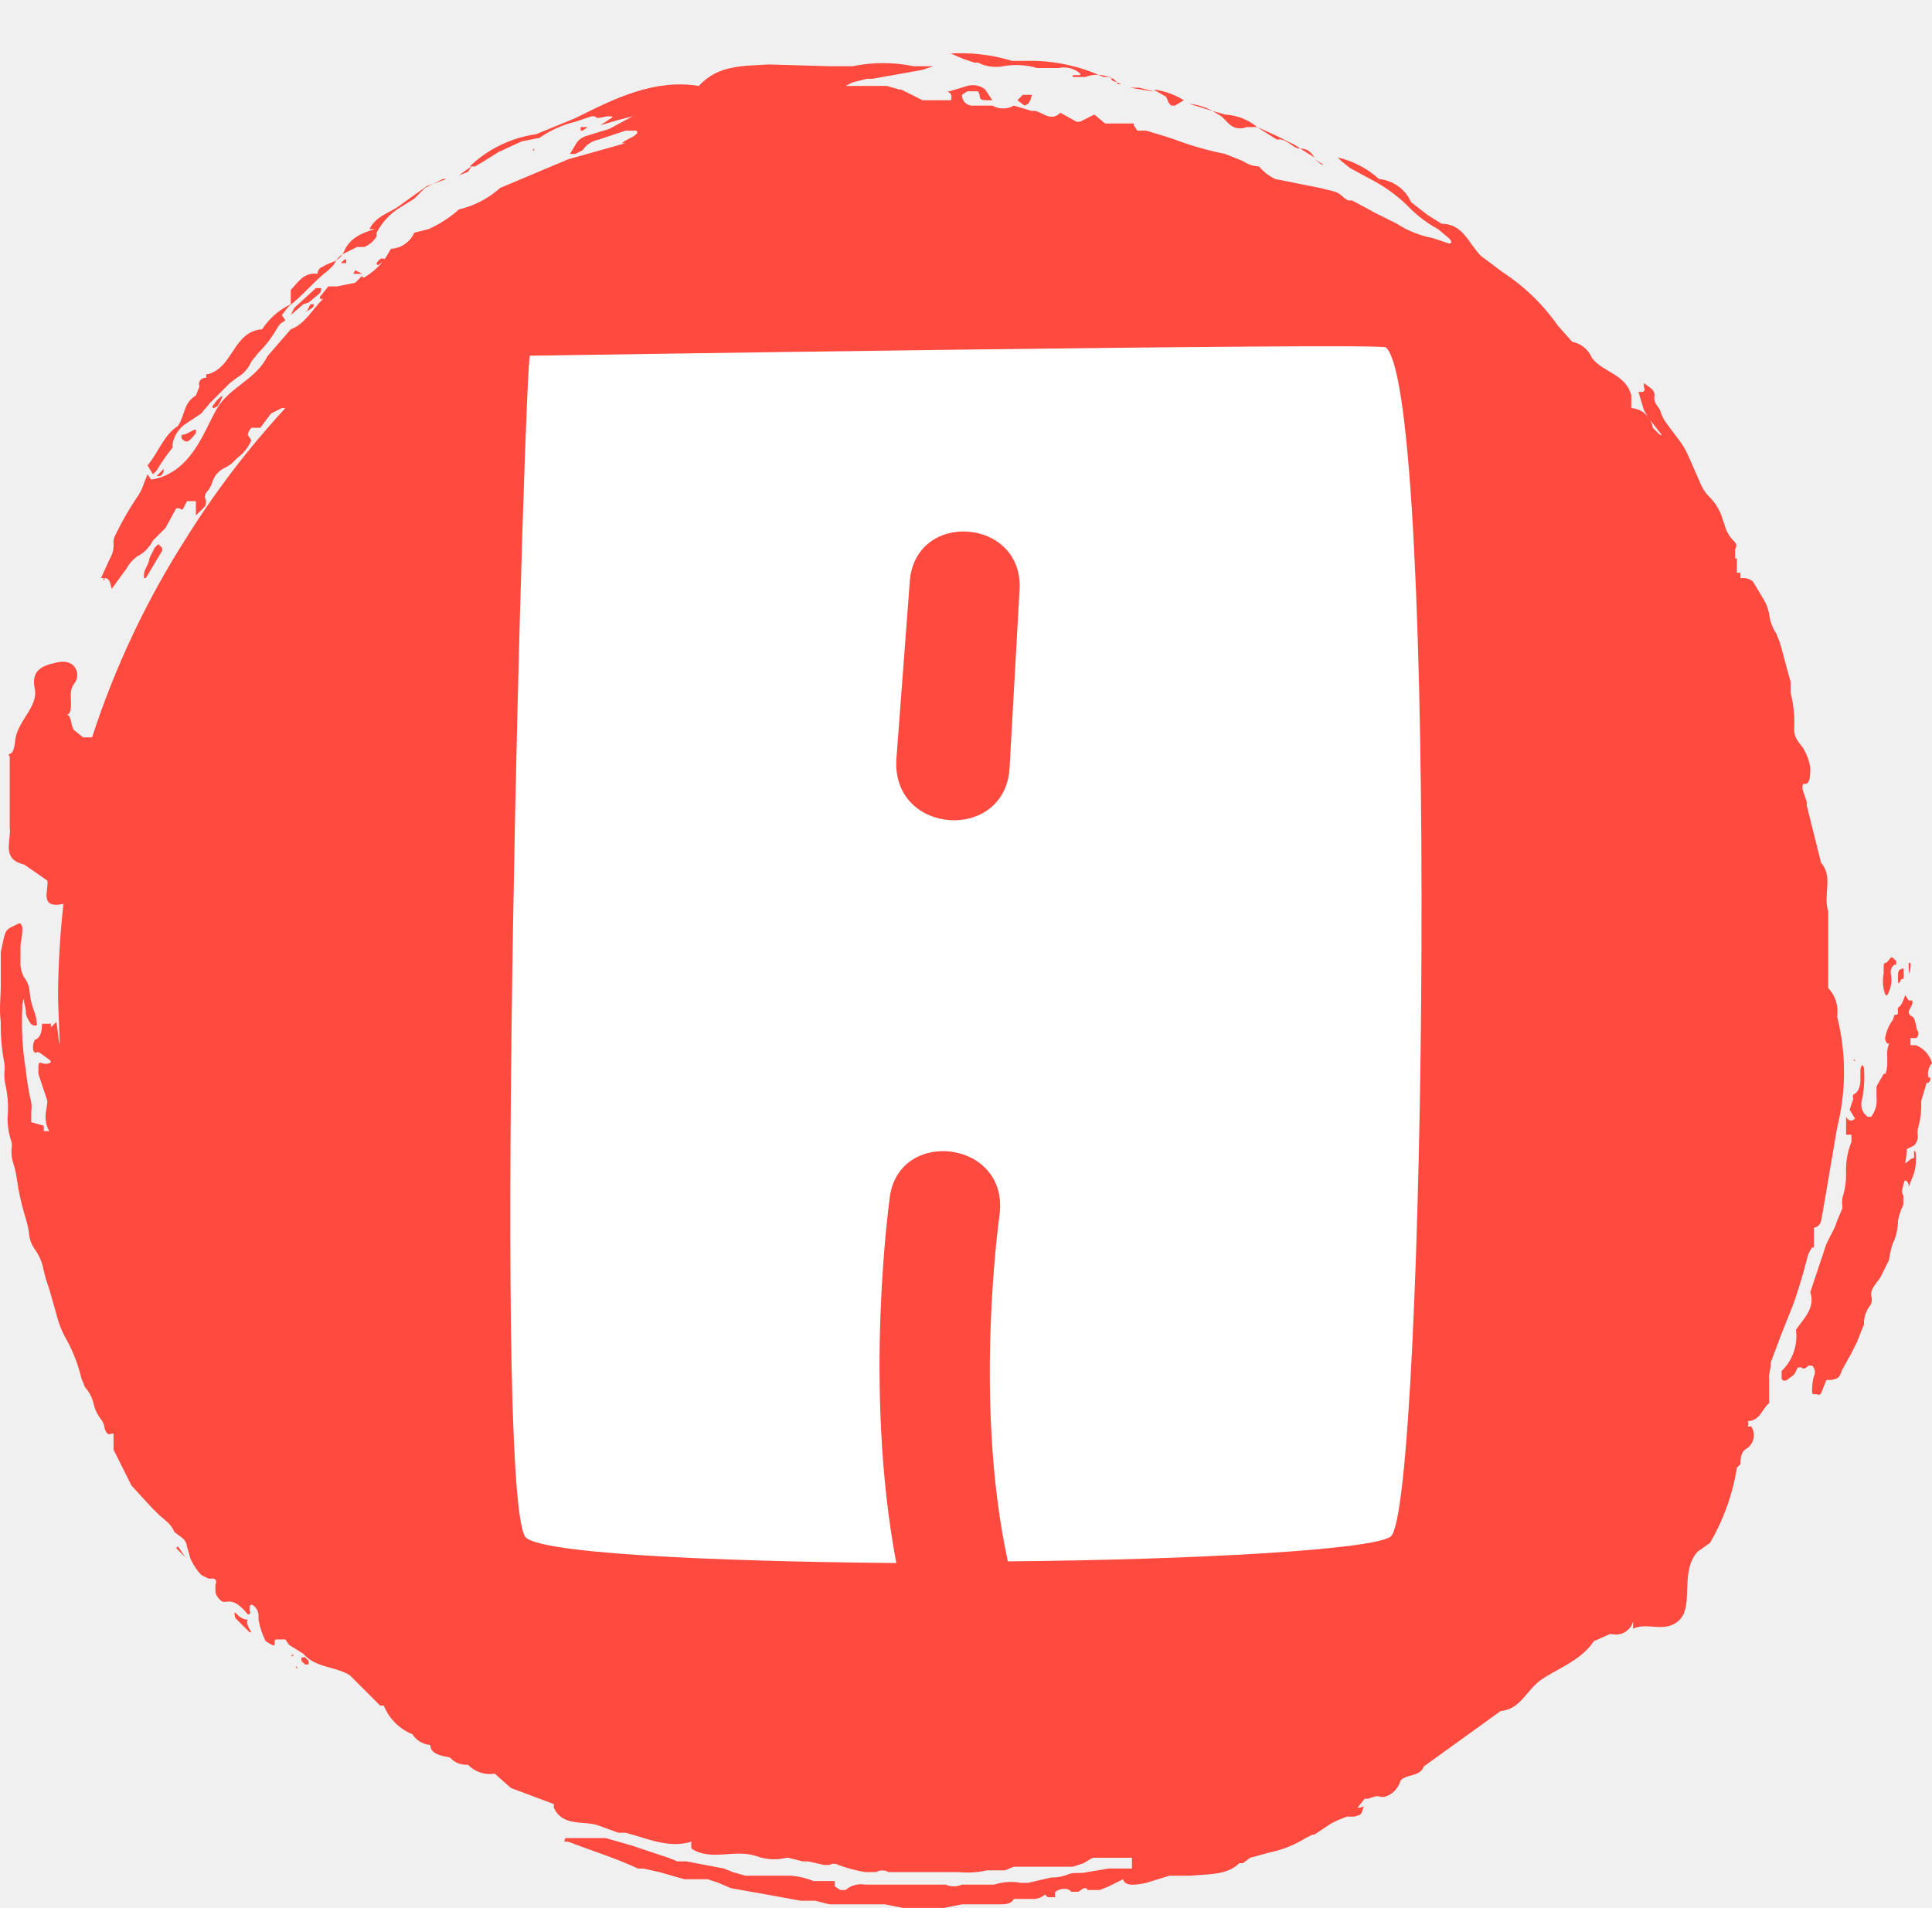
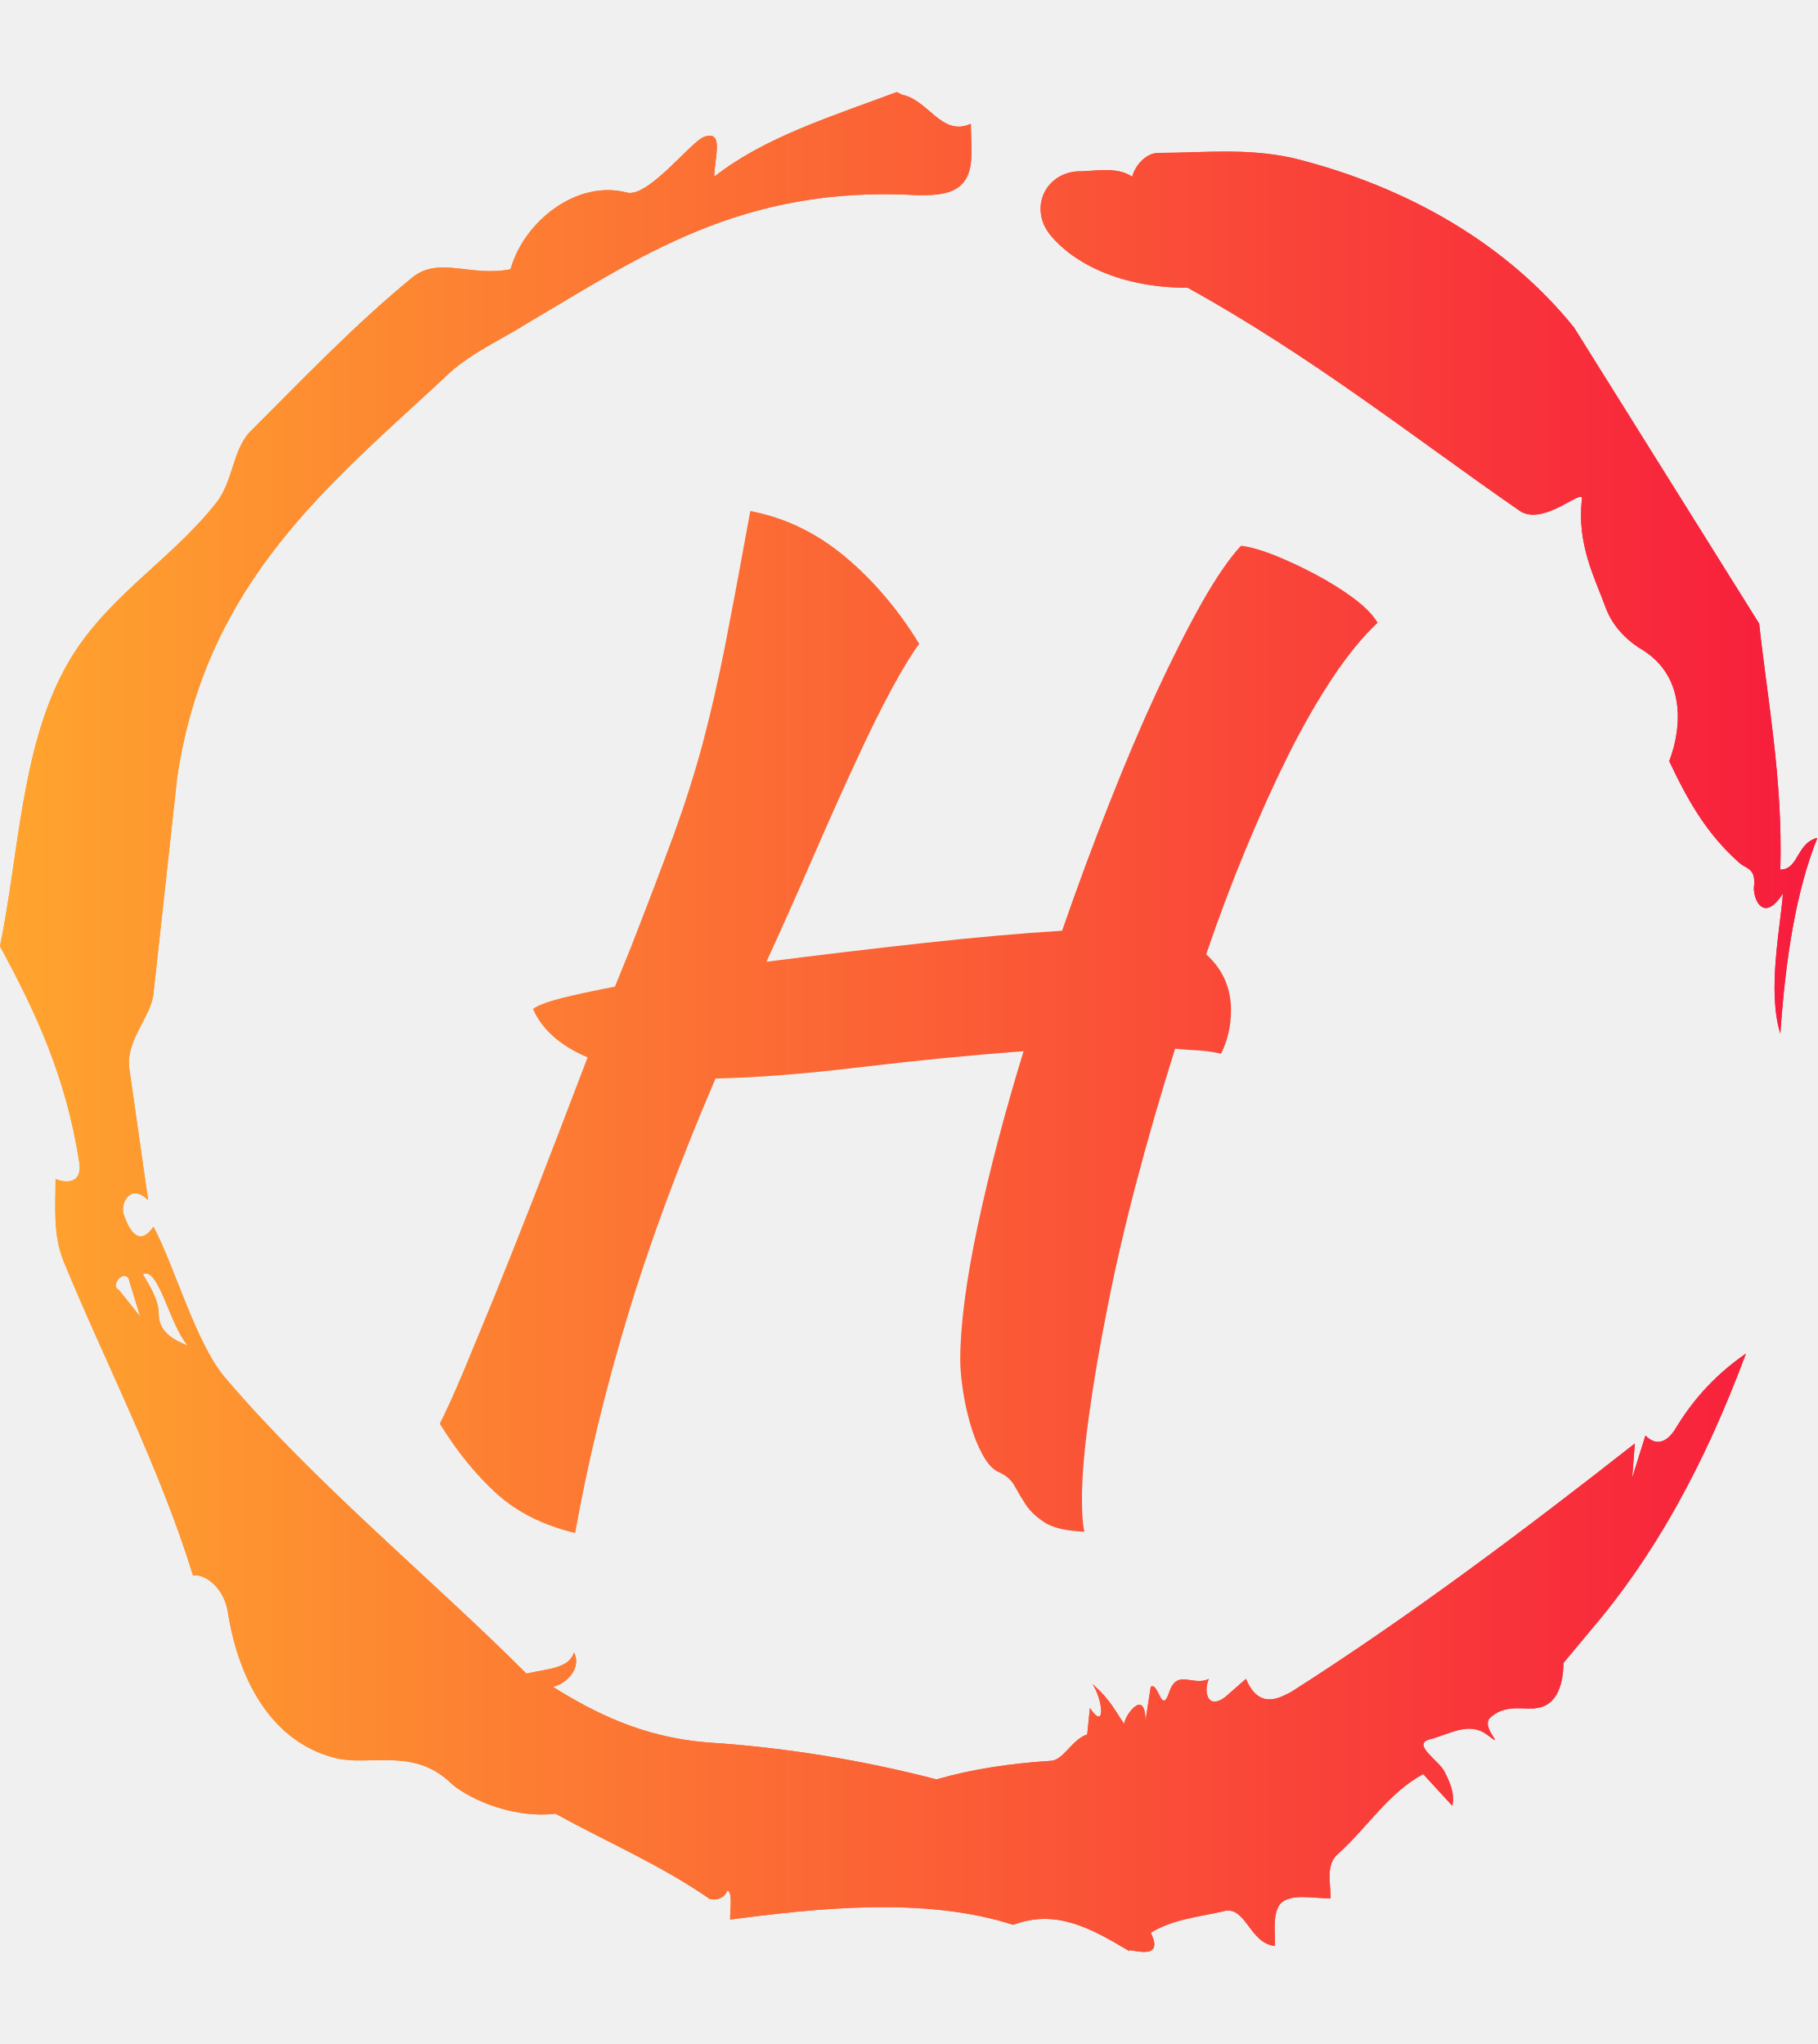
- <svg xmlns="http://www.w3.org/2000/svg" width="308.761" height="304.916" viewBox="0 0 106.008 104.687" class="css-1j8o68f" version="1.1" id="svg23">
-   <defs id="SvgjsDefs2684" />
-   <g id="SvgjsG2685" featurekey="rootContainer" transform="matrix(0.9820593,0,0,0.9820593,-0.05456052,0)" fill="#ff4a3f">
-     <g id="g17">
-       <path d="M19.8 15.3h.5l-.4-.2zm.5.1zm.8-.7c0 .1 0 .1.1.1l.4-.3c-.2-.1-.3-.1-.5.2zm.4-.2zm-4.1 2.3zm-.2.6l.3-.2c.1-.1.1-.2.1-.2h-.2l-.2.4c-.1-.1-.1 0 0 0zm2.2-2.9h-.1l-.2.2h.3zm-2.1 2.4l.6-.5c.1-.1.1-.2.1-.3h-.3l-1.2 1.1-.2.4.7-.6zm-1.1.8z" id="path3" />
-       <path d="M9.7 25v-.2a1.7 1.7 0 0 1 .7-1.1l.9-.6.5-.6.7-.7.4-.4.4-.3a1.9 1.9 0 0 0 .8-.9l.4-.5a5.9 5.9 0 0 0 1-1.3l.2-.3.3-.2-.2-.3.4-.5c.8-.6 1.4-1.4 2.2-2l.3-.3a1.4 1.4 0 0 1 .5-.6l.8-.4h.4a1.4 1.4 0 0 0 .7-.6V13a3.5 3.5 0 0 1 1.3-1.4l.8-.5.2-.2.4-.4 1-.5h.2l-1.1.4-1.4 1c-.6.5-1.4.6-1.8 1.4h.3c-.7.2-1.4.5-1.7 1.2s-.8.6-1.2.9a.4.4 0 0 0-.3.4c-.8-.1-1.1.5-1.5.9v.8a3.9 3.9 0 0 0-1.6 1.4c-1.6.1-1.6 2.1-3 2.5h-.1a.2.2 0 0 0 0 .2c-.3 0-.5.2-.4.5l-.2.5c-.7.4-.6 1.1-1 1.7-.8.5-1.1 1.5-1.7 2.2l.3.5.2-.2a11.6 11.6 0 0 1 .9-1.3zM53.9 3.3l.6.2h.2a2.2 2.2 0 0 0 1.4.2 4.1 4.1 0 0 1 1.9.1h1.2a1.4 1.4 0 0 1 1.2.3.1.1 0 0 1 0 .1H60a.1.1 0 0 0 0 .1h.7a1.8 1.8 0 0 1 1.3 0c.2 0 .1.1.2.2l.5.2h-.2c-.2-.4-.5-.4-.8-.4a9.7 9.7 0 0 0-4.3-.9h-.8A9.8 9.8 0 0 0 53 3h.2zm7.3 3.1zM50.3 4.7zm10.9 1.7h.2-.2zM19 14.7zm32.1-10zm17.6 2.2a.9.9 0 0 0 1 .2h.6a3.1 3.1 0 0 0-1.8-.7l-.7-.2.5.3zm-3.4-1.3c0 .1.1.2.2.3h.2l.5-.3a4.2 4.2 0 0 0-1.7-.6l.7.4zm7.4 2.7l.8.5c-.2-.3-.4-.5-.8-.5z" id="path5" />
-       <path d="M99 76.1l.6-1.6.6-1.5c.2-.5.6-1.8.8-2.6a1.7 1.7 0 0 1 .3-.7h.1v-1.1c.5-.1.4-.6.5-.9l.8-4.7a12.7 12.7 0 0 0 0-6.2 1.9 1.9 0 0 0-.5-1.6v-4.3c-.3-.9.3-1.9-.4-2.7L101 45a.4.4 0 0 0 0-.2l-.2-.6a.5.5 0 0 1 0-.4h.1c.3 0 .3-.5.3-.9a3 3 0 0 0-.4-1.1l-.3-.4a1.1 1.1 0 0 1-.2-.7 6.7 6.7 0 0 0-.2-2v-.6c-.2-.7-.4-1.5-.6-2.2l-.2-.5a2.5 2.5 0 0 1-.4-1.1 2.5 2.5 0 0 0-.3-.8l-.6-1a.8.8 0 0 0-.6-.2h-.1V32h-.2v-.8H97V31a.4.4 0 0 0 0-.1v-.2c.1-.2.1-.3-.1-.5a1.8 1.8 0 0 1-.4-.6l-.2-.6a2.9 2.9 0 0 0-.7-1.2 2.2 2.2 0 0 1-.5-.7l-.7-1.6a4.3 4.3 0 0 0-.6-1l-.6-.8a2.4 2.4 0 0 1-.4-.8l-.2-.3a.6.6 0 0 1-.1-.5.5.5 0 0 0-.2-.4l-.4-.3v.2c.1.2 0 .3-.1.3h-.2l.3 1 .3.5.7.9h-.1l-.2-.2-.2-.2a1.3 1.3 0 0 0-1.2-1.1v-.7c-.3-1.2-1.6-1.3-2.2-2.1a1.5 1.5 0 0 0-1.1-.9l-.8-.9a11.3 11.3 0 0 0-3.1-3l-.8-.6-.4-.3c-.7-.7-1-1.8-2.2-1.8l-.8-.5-.9-.7a2.2 2.2 0 0 0-1.8-1.3 5.1 5.1 0 0 0-2.3-1.2l.2.2.5.4 1.3.7a8.5 8.5 0 0 1 2.1 1.6 6.8 6.8 0 0 0 1.5 1.1l.6.5c.1.1.2.2.1.3H81l-.9-.3a5.6 5.6 0 0 1-2-.8l-1.2-.6-1.3-.7h-.2c-.3-.1-.4-.4-.8-.5l-.8-.2-2.5-.5a2.6 2.6 0 0 1-.9-.7 1.7 1.7 0 0 1-.9-.3l-1-.4a18.1 18.1 0 0 1-2.8-.8l-.6-.2-1-.3h-.5l-.2-.3v-.1h-1.6l-.6-.5-.4.2-.4.2h-.2l-.9-.5c-.6.6-1.1-.2-1.6-.1l-1-.3a1.2 1.2 0 0 1-1.2 0h-1.2a.6.6 0 0 1-.5-.6l.3-.2h.6a.7.7 0 0 1 .1.3c0 .2.2.2.5.2h.2l-.4-.6a1.1 1.1 0 0 0-1-.2l-1 .3H53c.3.2.2.3.2.5h-1.6l-.4-.2-.8-.4h-.1l-.7-.2h-2.3l.4-.2.8-.2h.3l1.7-.3 1.1-.2.6-.2h-1.1a8.4 8.4 0 0 0-3.4 0h-1.3L43 3.6c-1.4.1-2.8 0-3.9 1.2-2.5-.4-4.7.7-6.9 1.8l-2.2.9a6.7 6.7 0 0 0-3.7 1.8h.3l.5-.3.8-.5 1.3-.6 1-.2a6 6 0 0 1 2-.9l.9-.3h.2c.1.2.5 0 .7 0h.2c.1 0 .1.1 0 .1l-.6.4 1-.3.8-.2-1.3.7-1.3.4a1 1 0 0 0-.6.5l-.3.5h.3l.4-.2a1.4 1.4 0 0 1 .9-.6l1.5-.5h.5a.1.1 0 0 1 .1.2c-.2.2-.6.3-.8.5h.2l-3.2.9-3.8 1.6a5.2 5.2 0 0 1-2.3 1.2 6.6 6.6 0 0 1-1.7 1.1l-.8.2a1.5 1.5 0 0 1-1.3.9l-.3.5a3.7 3.7 0 0 1-1.2 1.1h-.1v-.1l-.2.2-.2.2-1 .2h-.5l-.4.5c-.1.1-.1.2 0 .2h.1c-.6.6-1 1.4-1.8 1.7L15 19.9c-.6 1.2-1.8 1.6-2.6 2.6s-1.4 3.9-3.9 4.3l-.2-.3-.2.5a2.7 2.7 0 0 1-.4.8 16.9 16.9 0 0 0-1.2 2.1.8.8 0 0 0-.1.5 1.4 1.4 0 0 1-.2.8l-.5 1.1h.2c.3 0 .3.3.4.6l.8-1.1a2.2 2.2 0 0 1 .6-.7 2 2 0 0 0 .9-.9l.3-.3.4-.4.6-1.1h.2c.1.1.1.1.2 0l.2-.4h.5v.8l.5-.5a.5.5 0 0 0 0-.5.4.4 0 0 1 .1-.3 1.5 1.5 0 0 0 .3-.5 1.3 1.3 0 0 1 .8-.9l.3-.2.3-.3a2.4 2.4 0 0 0 .8-1l-.2-.3c0-.1.1-.3.2-.4h.5l.6-.8.6-.3h.2a48.8 48.8 0 0 0-5.5 7.2h-.1.1a48.4 48.4 0 0 0-5.3 11.2h-.5l-.5-.4c-.2-.2-.1-.7-.4-.9h.1c.3-.5-.1-1.2.3-1.7s.1-1.4-.9-1.2-1.5.5-1.3 1.5-1 1.8-1.1 2.9-.5.5-.3.9v3.9c.1.8-.5 1.8.8 2.1l1.3.9c.1.5-.5 1.6.9 1.3a49.2 49.2 0 0 0-.3 5c0 1.1.1 2.2.1 3.3v-.4c-.1-.4-.1-.8-.2-1.3l-.3.3v-.2h-.5c0 .5-.1.8-.4.9a.9.9 0 0 0-.1.5c0 .1.1.3.2.2s.4.2.7.4-.2.3-.4.2-.2.1-.2.3v.3l.5 1.5c0 .3-.1.6-.1.9a1.7 1.7 0 0 0 .2.8h-.3v-.3l-.7-.2v-.6a1.5 1.5 0 0 0 0-.5 14.6 14.6 0 0 1-.3-1.8 16.6 16.6 0 0 1-.2-3.5.9.9 0 0 1 .1-.5v.2a2.9 2.9 0 0 1 .1.5.8.8 0 0 0 .1.4c.1.2.2.4.4.4s.1-.1.1-.2a2.1 2.1 0 0 0-.1-.5 4.2 4.2 0 0 1-.3-1.3 1.5 1.5 0 0 0-.3-.7 1.6 1.6 0 0 1-.2-.9v-.8c0-.3.1-.6.1-.9a.5.5 0 0 0-.1-.4h-.1c-.8.4-.7.2-1 1.6V55c0 .7-.1 1.4 0 2.1a10.8 10.8 0 0 0 .2 2.3 1.8 1.8 0 0 1 0 .5 3.1 3.1 0 0 0 .1.9 5.9 5.9 0 0 1 .1 1.3 3.9 3.9 0 0 0 .2 1.7 1.2 1.2 0 0 1 0 .4 2.1 2.1 0 0 0 .1.8 4.9 4.9 0 0 1 .2.9 14 14 0 0 0 .5 2.2 5 5 0 0 1 .2 1 1.7 1.7 0 0 0 .3.7 2.9 2.9 0 0 1 .5 1.2 8.5 8.5 0 0 0 .3 1l.4 1.4a5.4 5.4 0 0 0 .6 1.5 8.5 8.5 0 0 1 .8 2.1l.2.5a2.1 2.1 0 0 1 .5 1 2.1 2.1 0 0 0 .4.8 1 1 0 0 1 .2.5c.1.3.2.4.4.3h.1v.9l.5 1 .5 1 1.1 1.2.4.4c.3.3.7.5.9 1l.4.3a.7.7 0 0 1 .3.5l.2.7a3.3 3.3 0 0 0 .6.9l.4.2h.3a.2.2 0 0 1 .1.3 2.5 2.5 0 0 0 0 .5.9.9 0 0 0 .4.5h.2c.4-.1.8.2 1.2.7h.1c0-.1.1-.1 0-.2v-.2c0-.1.1-.2.2-.1a.7.7 0 0 1 .3.6v.2a4.3 4.3 0 0 0 .4 1.2c.5.3.5.3.5.1s0-.2.2-.2h.4l.2.3.8.5c.7.8 1.8.7 2.6 1.2l1.7 1.7h.2a2.9 2.9 0 0 0 1.6 1.6 1.3 1.3 0 0 0 1 .6c0 .5.6.6 1.1.7a1.2 1.2 0 0 0 .8.4h.2a1.7 1.7 0 0 0 1.5.5l.9.8 2.4.9v.2c.5 1.1 1.7.7 2.5 1l1.1.4h.4c1.2.3 2.4.9 3.7.5a.7.7 0 0 0 0 .4c1.1.7 2.4 0 3.6.4a2.9 2.9 0 0 0 1.7.1h.1l.8.2h.3l.9.2h.3a.5.5 0 0 1 .5 0 7.9 7.9 0 0 0 1.5.4h.6a.7.7 0 0 1 .7 0h3.9a5 5 0 0 0 1.6-.1h1l.5-.2H60l.6-.2.5-.3h2.2v.6H62l-1.2.2c-.4.1-.7 0-1 .1a2.4 2.4 0 0 1-1 .2l-1.3.3h-.4a3.1 3.1 0 0 0-1.5.1h-1.8a1.1 1.1 0 0 1-.9 0h-4.5a1.3 1.3 0 0 0-1.1.3H47l-.3-.2v-.3h-1.2a4.1 4.1 0 0 0-1.3-.3h-2.5l-.7-.2-.5-.2-2.1-.4h-.5l-.5-.2-2.1-.7-1.4-.4h-2.2c-.1 0-.1.1-.1.2h.2c1.3.5 2.6.9 3.9 1.5h.3l.9.2 1.4.4h1.3l.6.2.7.3 1.7.3 1.1.2 1.1.2h.8l.8.2h3.1l1 .2h2.3l1-.2H56c.4 0 .6-.1.7-.3h1a1 1 0 0 0 .8-.3c-.1.1 0 .1.1.2h.4v-.2c0-.1 0-.1.2-.2s.6-.1.7.1h.4l.3-.2c.2 0 .2 0 .2.1h.7l.5-.2.8-.4c.1.3.4.4 1.3.2l1.3-.4h1.2c.9-.1 2 0 2.7-.7h.2l.4-.3 1.1-.3a6.1 6.1 0 0 0 2-.8l.4-.2h.1l.9-.6.4-.2.5-.2h.4c.4-.1.4-.1.5-.4s0-.1-.2-.1h-.1l.4-.5h.2c.3-.1.5-.2.7-.1h.2a1.3 1.3 0 0 0 .9-.9c.3-.4 1.1-.2 1.3-.8l4.3-3.1c1.1-.1 1.4-1.1 2.2-1.7s2.3-1.1 3-2.2l.9-.4h.1a1 1 0 0 0 1.2-.7v.4c.8-.4 1.8.3 2.6-.5s0-2.7 1-3.8l.7-.5a12.1 12.1 0 0 0 1.5-4.2l.2-.2c0-.3 0-.7.4-.9a.9.9 0 0 0 .2-1.2h-.2a.3.3 0 0 0 0-.3c.7 0 .8-.7 1.2-1V77a.5.5 0 0 1 0-.2 3.8 3.8 0 0 0 .1-.7zM5.9 32.2z" id="path7" />
-       <path d="M26.4 9.3l-.3.2-.4.3.5-.2zm6.1-2h.1l.3-.2h-.4zm-2.6 1l-.1.1h.1v-.1zm-1.5 1.4zm1.3-.2zm-6.3 3.1zM9.2 26.2l-.4.4H9a.4.4 0 0 0 .2-.4zm3-3.5a2.1 2.1 0 0 0 .3-.6 1.5 1.5 0 0 0-.5.5c-.1.1-.1.2 0 .2zM11 24.2V24c-.2 0-.5.3-.8.3v.2c.3.3.4.2.8-.3zm3 66.2zM73.9 9.2h.1l-.5-.3zm-2.5-1.4c.5-.1.8.4 1.2.5h.1l-.3-.2-1-.5-1.1-.5.3.2zM52.8 3.1zm11.7 2h-.1l-1.2-.2h.5zm2 .7l1.3.4a3.3 3.3 0 0 0-1.3-.4zm-9 0a1 1 0 0 0 .2-.5h-.5l-.3.3.4.3zm9 1.6zM49.9 4.2zm2.9.7zM48.5 4zm13.8 2.1a.5.5 0 0 0 0 .1zm44.8 52.3h-.3V58h.3c.1 0 .2-.3.1-.4s-.1-.7-.3-.8a.3.3 0 0 1-.2-.3l.2-.4a.4.4 0 0 0 0-.2h-.2l-.2-.3c-.1.3-.2.6-.4.7a.5.5 0 0 0 0 .2c0 .1 0 .2-.1.2h-.1a1.1 1.1 0 0 1-.1.3 2.3 2.3 0 0 0-.4.9.4.4 0 0 0 .1.4h.1a1.7 1.7 0 0 0-.1.8v.4a1.8 1.8 0 0 1-.1.5h-.1l-.4.7v.6a1.5 1.5 0 0 1-.3 1.1h-.2l-.2-.2a.9.9 0 0 1-.1-.8 6.5 6.5 0 0 0 .1-1.7c0-.1-.1-.2-.1-.2a.5.5 0 0 0-.1.3v.6c0 .2-.1.6-.3.7s-.1.2-.1.3l-.2.6.3.5c-.2.2-.4.1-.5-.1v1h.3v.4a4.2 4.2 0 0 0-.3 1.4 3.3 3.3 0 0 0 0 .4 4 4 0 0 1-.2 1.3 2 2 0 0 0 0 .6l-.3.7a3.2 3.2 0 0 1-.3.7l-.3.6-.9 2.7c.3.9-.4 1.5-.8 2.1a2.7 2.7 0 0 1-.8 2.3v.4c0 .1.1.2.3.1l.4-.3.2-.4h.2c.1.1.2.1.4-.1h.2a.5.5 0 0 1 .1.6 2.9 2.9 0 0 0-.1.8c0 .1 0 .2.1.2h.2c.1.1.2 0 .3-.3l.2-.5h.3c.4-.1.4-.1.6-.6l.5-.9.3-.6.4-1a1.6 1.6 0 0 1 .3-1 .6.6 0 0 0 .1-.6c0-.2 0-.3.2-.6l.3-.4.5-1a4.7 4.7 0 0 1 .2-.9 3 3 0 0 0 .3-1.3 3.8 3.8 0 0 1 .3-.9v-.5c-.1-.2-.1-.2 0-.6s.1-.2.2-.2a.4.4 0 0 1 .1.3l.2-.5a2.3 2.3 0 0 0 .2-.9v-.3c0-.1 0-.3-.1-.3v.4c-.2 0-.3.2-.5.3a6.4 6.4 0 0 0 .1-.8l.4-.2a.7.7 0 0 0 .2-.6 1.4 1.4 0 0 1 0-.3 4.8 4.8 0 0 0 .2-1.4v-.2l.3-1h.1a.3.3 0 0 0 .1-.3h-.1a.9.9 0 0 1 .2-.8 1.5 1.5 0 0 0-.9-1zm-1.2 7.8zm-.2-9.9zm0 0zM9.1 30.8a.3.3 0 0 0 0-.2l-.2-.2-.2.2-.3.6c0 .3-.3.6-.3.9v.2h.1zm96.3 24.8h.1a1.7 1.7 0 0 0 .2-1.2.5.5 0 0 1 .2-.5h.1v-.2l-.2-.2h-.1c-.1.1-.2.3-.3.3s-.1.1-.1.3v.3a2.2 2.2 0 0 0 .1 1.2zM13.2 90.1c-.1 0 0 .2 0 .3l.8.8h.1c-.2-.3-.3-.6-.2-.7a.9.9 0 0 1-.5-.2zm.8.3zm92.3-35.7h.1a2 2 0 0 0 0-.6c-.3.1-.3.1-.3.6s.1.1.2 0z" id="path9" />
-       <path d="M106.7 62a.6.6 0 0 0 .1-.5c0-.1-.1-.2-.1-.1h-.2v.2c0 .4.1.5.2.4zm.1-8.2h-.1v.6a1 1 0 0 0 .1-.6zM17.1 92.6h-.2v.2l.2.2h.2v-.2zm86.6-33.3c0-.1 0-.1-.1-.1zM9.9 86.5l.5.5-.4-.6z" id="path11" />
-       <circle cx="10.5" cy="87.1" transform="rotate(-24.8 10.4 87.159)" id="circle13" />
-       <path d="M9.7 30.1h-.1v.2-.2h.1zm83.2-6.6l-.2-.3h-.1zm-14.7 77.1zM5.9 32.2zm-.1.2a.3.3 0 0 0 .1-.2v.2zm1.9-4.9zM61.5 2.4zm42.8 58.2v.1-.1zM16.4 92.5h-.1c.1.1.2 0 .1-.1zm.2.7h.1l-.1-.1v.1zm73.9-71.3zm15.2 34.4zM14.6 91.7zm92.1-37zm-.8 11.4zM34.6 0z" id="path15" />
-     </g>
-   </g>
-   <g id="SvgjsG2686" featurekey="nameFeature-0" transform="matrix(2.284354,0,0,2.284354,27.98006,-5.60952)" fill="#ffffff">
-     <path d="M9.6 16.48 l-0.32 4.24 c-0.08 1.8 2.6 1.96 2.72 0.2 l0.24 -4.28 c0.12 -1.76 -2.56 -1.96 -2.64 -0.16 z M0.48 11 l0 0 c0.04 0 20.48 -0.32 20.56 -0.2 c1.28 1.12 0.96 27.8 0.12 28.56 c-0.4 0.32 -4.64 0.56 -9.2 0.6 c-0.84 -3.84 -0.2 -8.32 -0.2 -8.32 c0.24 -1.8 -2.44 -2.12 -2.64 -0.4 c0 0.04 -0.64 4.52 0.16 8.76 c-4.56 -0.04 -8.68 -0.24 -8.92 -0.64 c-0.8 -1.44 0 -28.28 0.12 -28.36 z" id="path20" />
+ <svg xmlns="http://www.w3.org/2000/svg" version="1.1" width="1000" height="1125" viewBox="0 0 1000 1125">
+   <g transform="matrix(1,0,0,1,1.7053025658242404e-13,0)">
+     <svg viewBox="0 0 320 360" data-background-color="#ffffff" preserveAspectRatio="xMidYMid meet" height="1125" width="1000">
+       <g id="tight-bounds" transform="matrix(1,0,0,1,0,0)">
+         <svg viewBox="0 0 320 360" height="360" width="320">
+           <rect width="320" height="360" fill="url(#8b000419-ca05-4d2d-8802-bd2b4e88032a)" mask="url(&quot;#e733f814-c033-4e1b-abc1-884083977e67&quot;)" data-fill-palette-color="tertiary" />
+           <rect width="320" height="360" fill="url(#d63e1c7a-45f7-4a46-8af7-474ecd4a2ef2)" mask="url(&quot;#045ed0ea-0c77-4a65-b290-bdda0a363f02&quot;)" data-fill-palette-color="primary" />
+           <g>
+             <svg />
+           </g>
+           <g>
+             <svg viewBox="0 0 320 360" height="360" width="320">
+               <g>
+                 <path d="M20.961 227.22l3.726 4.658-1.863-6.056c-0.466-2.795-3.726 0.466-1.863 1.398M25.153 224.425c1.397 2.329 2.795 4.658 2.795 6.987 0 3.261 2.795 4.658 5.123 5.589-3.261-3.726-5.124-13.974-7.918-12.576M204.017 26.929c7.918 0 15.371-0.932 23.756 0.931 20.495 5.124 37.729 15.371 49.374 29.811l32.606 52.169c1.397 13.042 4.192 27.482 3.726 43.319 3.261 0 2.795-4.658 6.521-5.59-3.726 9.316-5.59 20.961-6.521 34.469-2.329-7.453 0-18.632 0.466-24.687-3.261 5.124-5.124 1.397-5.124-0.932 0.466-3.726-1.397-3.261-2.795-4.658-5.124-4.658-8.384-9.782-12.11-17.7 2.329-6.055 2.795-14.905-4.658-19.563-2.329-1.397-5.124-3.726-6.521-7.453-1.863-5.124-5.124-11.179-4.193-19.097 0.466-2.329-6.987 5.124-11.179 1.863-18.166-12.576-36.332-27.016-58.224-39.127-11.645 0-20.029-4.192-24.221-9.316-3.726-4.658-0.932-10.713 4.658-11.179 3.261 0 6.987-0.932 9.782 0.932 0.466-1.863 2.329-4.192 4.657-4.192M157.904 16.215l0.932 0.466c4.658 0.932 6.987 7.453 12.11 5.124 0 3.261 0.466 6.521-0.466 8.85-1.397 3.726-5.59 3.726-8.85 3.726-31.208-1.863-49.374 11.179-68.471 22.358-5.124 3.261-10.713 5.59-14.906 9.782-20.029 18.632-41.921 35.866-47.045 70.335l-4.192 38.195c-0.466 4.192-5.124 8.384-4.192 13.508l3.26 22.824c-3.261-3.261-5.124 0.932-4.192 2.795 0.466 1.397 2.329 6.055 5.124 1.863 3.726 6.987 7.453 20.495 12.576 26.55 15.837 18.632 36.332 35.4 53.101 52.169 4.192-0.932 7.453-0.932 8.384-3.727 1.397 2.795-1.397 5.59-3.726 6.056 7.453 4.658 15.837 8.85 27.016 9.781 14.44 0.932 27.948 3.261 40.524 6.522 6.521-1.863 13.042-2.795 20.029-3.261 2.329 0 3.726-3.726 6.521-4.658l0.466-4.658c2.795 4.192 2.329-1.397 0.466-4.192 3.261 2.795 4.192 5.124 5.589 6.987 0-1.397 3.726-6.521 3.727-0.466l0.931-6.055c1.397-0.932 1.863 5.124 3.261 0.931 1.397-4.192 4.192-0.932 6.987-2.329-0.932 1.863-0.466 5.59 2.794 3.261l3.727-3.261c2.329 5.59 6.055 3.261 7.918 2.329 20.495-13.042 40.99-28.413 60.553-43.784l-0.466 6.055 2.329-7.453c2.329 2.329 4.192 0.466 5.124-0.931 2.795-4.658 6.521-9.316 12.577-13.508-7.453 20.029-16.303 35.866-27.482 48.908l-4.658 5.59c0 3.261-0.932 7.453-4.658 7.918-1.863 0.466-5.59-0.932-8.384 1.863-1.397 1.863 3.261 5.59-0.466 2.795-3.261-2.329-6.521 0-10.248 0.932-2.795 0.932 1.863 3.726 2.795 5.589 0.932 1.863 1.863 3.726 1.398 6.056l-5.124-5.59c-6.055 3.261-9.782 9.316-14.906 13.974-2.329 1.863-1.397 5.124-1.397 7.918-3.261 0-6.987-0.932-8.85 0.932-1.397 1.863-0.932 4.658-0.932 7.453-4.658-0.466-5.124-7.453-9.315-6.056-4.192 0.932-8.85 1.397-12.577 3.727 2.795 5.59-4.658 2.329-3.726 3.26-6.987-4.192-13.042-7.453-20.495-4.658-15.837-5.124-35.4-2.795-49.84-0.931 0-2.329 0.466-4.658-0.466-5.124-0.932 2.329-3.726 1.397-3.26 1.397-8.85-6.055-17.7-9.782-27.016-14.905-8.384 0.932-16.303-3.261-18.632-5.59-6.521-6.055-13.974-2.795-20.029-4.192-13.042-3.261-17.7-16.769-19.098-26.084-0.932-4.658-4.658-6.521-6.055-6.056-6.055-19.563-15.371-37.263-22.824-55.429-1.863-4.658-1.397-9.316-1.397-14.44 2.329 0.932 4.658 0.466 4.192-2.794-2.329-15.371-7.918-27.016-13.974-38.195 3.261-15.837 3.726-34.469 11.179-48.443 6.521-12.576 18.632-19.098 27.016-29.811 2.795-3.726 2.795-8.85 5.59-12.11 9.316-9.316 18.632-19.098 28.879-27.482 4.658-3.726 10.247 0 17.234-1.397 2.329-8.384 11.645-15.837 20.495-13.508 3.726 0.932 11.179-8.85 13.508-9.782 3.726-1.397 1.863 3.726 1.863 6.987 8.85-6.987 20.961-10.713 32.14-14.906" fill="url(#8b000419-ca05-4d2d-8802-bd2b4e88032a)" fill-rule="nonzero" stroke="none" stroke-width="1" stroke-linecap="butt" stroke-linejoin="miter" stroke-miterlimit="10" stroke-dasharray="" stroke-dashoffset="0" font-family="none" font-weight="none" font-size="none" text-anchor="none" style="mix-blend-mode: normal" data-fill-palette-color="tertiary" />
+               </g>
+               <g transform="matrix(1,0,0,1,77.43621,90)">
+                 <svg viewBox="0 0 165.128 180" height="180" width="165.128">
+                   <g>
+                     <svg viewBox="0 0 165.128 180" height="180" width="165.128">
+                       <g>
+                         <svg viewBox="0 0 165.128 180" height="180" width="165.128">
+                           <g>
+                             <svg viewBox="0 0 165.128 180" height="180" width="165.128">
+                               <g id="textblocktransform">
+                                 <svg viewBox="0 0 165.128 180" height="180" width="165.128" id="textblock">
+                                   <g>
+                                     <svg viewBox="0 0 165.128 180" height="180" width="165.128">
+                                       <g transform="matrix(1,0,0,1,0,0)">
+                                         <svg width="165.128" viewBox="3.6 -37.1 37.75 41.15" height="180" data-palette-color="url(#d63e1c7a-45f7-4a46-8af7-474ecd4a2ef2)" />
+                                       </g>
+                                     </svg>
+                                   </g>
+                                 </svg>
+                               </g>
+                             </svg>
+                           </g>
+                           <g />
+                         </svg>
+                       </g>
+                     </svg>
+                   </g>
+                 </svg>
+               </g>
+             </svg>
+           </g>
+           <defs />
+           <mask id="045ed0ea-0c77-4a65-b290-bdda0a363f02">
+             <g id="SvgjsG1484">
+               <svg viewBox="0 0 320 360" height="360" width="320">
+                 <g>
+                   <svg />
+                 </g>
+                 <g>
+                   <svg viewBox="0 0 320 360" height="360" width="320">
+                     <g />
+                     <g transform="matrix(1,0,0,1,77.43621,90)">
+                       <svg viewBox="0 0 165.128 180" height="180" width="165.128">
+                         <g>
+                           <svg viewBox="0 0 165.128 180" height="180" width="165.128">
+                             <g>
+                               <svg viewBox="0 0 165.128 180" height="180" width="165.128">
+                                 <g>
+                                   <svg viewBox="0 0 165.128 180" height="180" width="165.128">
+                                     <g id="SvgjsG1483">
+                                       <svg viewBox="0 0 165.128 180" height="180" width="165.128" id="SvgjsSvg1482">
+                                         <g>
+                                           <svg viewBox="0 0 165.128 180" height="180" width="165.128">
+                                             <g transform="matrix(1,0,0,1,0,0)">
+                                               <svg width="165.128" viewBox="3.6 -37.1 37.75 41.15" height="180" data-palette-color="url(#d63e1c7a-45f7-4a46-8af7-474ecd4a2ef2)">
+                                                 <path d="M24.55-2.9L24.55-2.9Q24.55-5 25.25-8.3 25.95-11.6 27.1-15.35L27.1-15.35Q23.8-15.1 20.48-14.7 17.15-14.3 14.7-14.25L14.7-14.25Q12.45-9 11.13-4.58 9.8-0.15 9.05 4.05L9.05 4.05Q7.15 3.6 5.9 2.48 4.65 1.35 3.6-0.35L3.6-0.35Q4-1.15 4.53-2.4 5.05-3.65 5.78-5.43 6.5-7.2 7.43-9.58 8.35-11.95 9.55-15.1L9.55-15.1Q7.9-15.8 7.35-17.05L7.35-17.05Q7.6-17.25 8.47-17.48 9.35-17.7 10.65-17.95L10.65-17.95 11.3-19.55Q12.35-22.25 13.03-24.1 13.7-25.95 14.18-27.73 14.65-29.5 15.08-31.65 15.5-33.8 16.1-37.1L16.1-37.1Q18.2-36.7 19.93-35.25 21.65-33.8 22.9-31.75L22.9-31.75Q22.45-31.15 21.8-29.95 21.15-28.75 20.38-27.08 19.6-25.4 18.7-23.33 17.8-21.25 16.75-18.95L16.75-18.95Q19.85-19.35 23.03-19.7 26.2-20.05 28.65-20.2L28.65-20.2Q29.55-22.8 30.53-25.28 31.5-27.75 32.45-29.8 33.4-31.85 34.27-33.4 35.15-34.95 35.85-35.7L35.85-35.7Q36.35-35.65 37.18-35.33 38-35 38.85-34.55 39.7-34.1 40.4-33.58 41.1-33.05 41.35-32.6L41.35-32.6Q40.45-31.75 39.55-30.4 38.65-29.05 37.77-27.3 36.9-25.55 36.05-23.5 35.2-21.45 34.45-19.25L34.45-19.25Q35.45-18.35 35.45-17L35.45-17Q35.45-16.05 35.05-15.25L35.05-15.25Q34.6-15.35 34.15-15.38 33.7-15.4 33.2-15.45L33.2-15.45Q32.35-12.75 31.65-10.1 30.95-7.45 30.48-5.05 30-2.65 29.73-0.65 29.45 1.35 29.45 2.7L29.45 2.7Q29.45 3.2 29.48 3.5 29.5 3.8 29.55 4L29.55 4Q28.45 3.95 27.95 3.63 27.45 3.3 27.2 2.93 26.95 2.55 26.75 2.18 26.55 1.8 26.1 1.6L26.1 1.6Q25.75 1.45 25.45 0.9 25.15 0.35 24.95-0.35 24.75-1.05 24.65-1.75 24.55-2.45 24.55-2.9Z" opacity="1" transform="matrix(1,0,0,1,0,0)" fill="white" class="wordmark-text-0" id="SvgjsPath1481" />
+                                               </svg>
+                                             </g>
+                                           </svg>
+                                         </g>
+                                       </svg>
+                                     </g>
+                                   </svg>
+                                 </g>
+                                 <g />
+                               </svg>
+                             </g>
+                           </svg>
+                         </g>
+                       </svg>
+                     </g>
+                   </svg>
+                 </g>
+                 <defs />
+               </svg>
+             </g>
+           </mask>
+           <linearGradient x1="0" x2="1" y1="0.5" y2="0.5" id="d63e1c7a-45f7-4a46-8af7-474ecd4a2ef2">
+             <stop stop-color="#ffa62e" offset="0" />
+             <stop stop-color="#f71b3d" offset="1" />
+           </linearGradient>
+           <mask id="e733f814-c033-4e1b-abc1-884083977e67">
+             <g id="SvgjsG1491">
+               <svg viewBox="0 0 320 360" height="360" width="320">
+                 <g>
+                   <svg />
+                 </g>
+                 <g>
+                   <svg viewBox="0 0 320 360" height="360" width="320">
+                     <g>
+                       <path d="M20.961 227.22l3.726 4.658-1.863-6.056c-0.466-2.795-3.726 0.466-1.863 1.398M25.153 224.425c1.397 2.329 2.795 4.658 2.795 6.987 0 3.261 2.795 4.658 5.123 5.589-3.261-3.726-5.124-13.974-7.918-12.576M204.017 26.929c7.918 0 15.371-0.932 23.756 0.931 20.495 5.124 37.729 15.371 49.374 29.811l32.606 52.169c1.397 13.042 4.192 27.482 3.726 43.319 3.261 0 2.795-4.658 6.521-5.59-3.726 9.316-5.59 20.961-6.521 34.469-2.329-7.453 0-18.632 0.466-24.687-3.261 5.124-5.124 1.397-5.124-0.932 0.466-3.726-1.397-3.261-2.795-4.658-5.124-4.658-8.384-9.782-12.11-17.7 2.329-6.055 2.795-14.905-4.658-19.563-2.329-1.397-5.124-3.726-6.521-7.453-1.863-5.124-5.124-11.179-4.193-19.097 0.466-2.329-6.987 5.124-11.179 1.863-18.166-12.576-36.332-27.016-58.224-39.127-11.645 0-20.029-4.192-24.221-9.316-3.726-4.658-0.932-10.713 4.658-11.179 3.261 0 6.987-0.932 9.782 0.932 0.466-1.863 2.329-4.192 4.657-4.192M157.904 16.215l0.932 0.466c4.658 0.932 6.987 7.453 12.11 5.124 0 3.261 0.466 6.521-0.466 8.85-1.397 3.726-5.59 3.726-8.85 3.726-31.208-1.863-49.374 11.179-68.471 22.358-5.124 3.261-10.713 5.59-14.906 9.782-20.029 18.632-41.921 35.866-47.045 70.335l-4.192 38.195c-0.466 4.192-5.124 8.384-4.192 13.508l3.26 22.824c-3.261-3.261-5.124 0.932-4.192 2.795 0.466 1.397 2.329 6.055 5.124 1.863 3.726 6.987 7.453 20.495 12.576 26.55 15.837 18.632 36.332 35.4 53.101 52.169 4.192-0.932 7.453-0.932 8.384-3.727 1.397 2.795-1.397 5.59-3.726 6.056 7.453 4.658 15.837 8.85 27.016 9.781 14.44 0.932 27.948 3.261 40.524 6.522 6.521-1.863 13.042-2.795 20.029-3.261 2.329 0 3.726-3.726 6.521-4.658l0.466-4.658c2.795 4.192 2.329-1.397 0.466-4.192 3.261 2.795 4.192 5.124 5.589 6.987 0-1.397 3.726-6.521 3.727-0.466l0.931-6.055c1.397-0.932 1.863 5.124 3.261 0.931 1.397-4.192 4.192-0.932 6.987-2.329-0.932 1.863-0.466 5.59 2.794 3.261l3.727-3.261c2.329 5.59 6.055 3.261 7.918 2.329 20.495-13.042 40.99-28.413 60.553-43.784l-0.466 6.055 2.329-7.453c2.329 2.329 4.192 0.466 5.124-0.931 2.795-4.658 6.521-9.316 12.577-13.508-7.453 20.029-16.303 35.866-27.482 48.908l-4.658 5.59c0 3.261-0.932 7.453-4.658 7.918-1.863 0.466-5.59-0.932-8.384 1.863-1.397 1.863 3.261 5.59-0.466 2.795-3.261-2.329-6.521 0-10.248 0.932-2.795 0.932 1.863 3.726 2.795 5.589 0.932 1.863 1.863 3.726 1.398 6.056l-5.124-5.59c-6.055 3.261-9.782 9.316-14.906 13.974-2.329 1.863-1.397 5.124-1.397 7.918-3.261 0-6.987-0.932-8.85 0.932-1.397 1.863-0.932 4.658-0.932 7.453-4.658-0.466-5.124-7.453-9.315-6.056-4.192 0.932-8.85 1.397-12.577 3.727 2.795 5.59-4.658 2.329-3.726 3.26-6.987-4.192-13.042-7.453-20.495-4.658-15.837-5.124-35.4-2.795-49.84-0.931 0-2.329 0.466-4.658-0.466-5.124-0.932 2.329-3.726 1.397-3.26 1.397-8.85-6.055-17.7-9.782-27.016-14.905-8.384 0.932-16.303-3.261-18.632-5.59-6.521-6.055-13.974-2.795-20.029-4.192-13.042-3.261-17.7-16.769-19.098-26.084-0.932-4.658-4.658-6.521-6.055-6.056-6.055-19.563-15.371-37.263-22.824-55.429-1.863-4.658-1.397-9.316-1.397-14.44 2.329 0.932 4.658 0.466 4.192-2.794-2.329-15.371-7.918-27.016-13.974-38.195 3.261-15.837 3.726-34.469 11.179-48.443 6.521-12.576 18.632-19.098 27.016-29.811 2.795-3.726 2.795-8.85 5.59-12.11 9.316-9.316 18.632-19.098 28.879-27.482 4.658-3.726 10.247 0 17.234-1.397 2.329-8.384 11.645-15.837 20.495-13.508 3.726 0.932 11.179-8.85 13.508-9.782 3.726-1.397 1.863 3.726 1.863 6.987 8.85-6.987 20.961-10.713 32.14-14.906" fill="white" fill-rule="nonzero" stroke="none" stroke-width="1" stroke-linecap="butt" stroke-linejoin="miter" stroke-miterlimit="10" stroke-dasharray="" stroke-dashoffset="0" font-family="none" font-weight="none" font-size="none" text-anchor="none" style="mix-blend-mode: normal" />
+                     </g>
+                     <g transform="matrix(1,0,0,1,77.43621,90)">
+                       <svg viewBox="0 0 165.128 180" height="180" width="165.128">
+                         <g>
+                           <svg viewBox="0 0 165.128 180" height="180" width="165.128">
+                             <g>
+                               <svg viewBox="0 0 165.128 180" height="180" width="165.128">
+                                 <g>
+                                   <svg viewBox="0 0 165.128 180" height="180" width="165.128">
+                                     <g id="SvgjsG1490">
+                                       <svg viewBox="0 0 165.128 180" height="180" width="165.128" id="SvgjsSvg1489">
+                                         <g>
+                                           <svg viewBox="0 0 165.128 180" height="180" width="165.128">
+                                             <g transform="matrix(1,0,0,1,0,0)">
+                                               <svg width="165.128" viewBox="3.6 -37.1 37.75 41.15" height="180" data-palette-color="url(#d63e1c7a-45f7-4a46-8af7-474ecd4a2ef2)" />
+                                             </g>
+                                           </svg>
+                                         </g>
+                                       </svg>
+                                     </g>
+                                   </svg>
+                                 </g>
+                                 <g />
+                               </svg>
+                             </g>
+                           </svg>
+                         </g>
+                       </svg>
+                     </g>
+                   </svg>
+                 </g>
+                 <defs />
+                 <mask>
+                   <g id="SvgjsG1488">
+                     <svg viewBox="0 0 320 360" height="360" width="320">
+                       <g>
+                         <svg />
+                       </g>
+                       <g>
+                         <svg viewBox="0 0 320 360" height="360" width="320">
+                           <g />
+                           <g transform="matrix(1,0,0,1,77.43621,90)">
+                             <svg viewBox="0 0 165.128 180" height="180" width="165.128">
+                               <g>
+                                 <svg viewBox="0 0 165.128 180" height="180" width="165.128">
+                                   <g>
+                                     <svg viewBox="0 0 165.128 180" height="180" width="165.128">
+                                       <g>
+                                         <svg viewBox="0 0 165.128 180" height="180" width="165.128">
+                                           <g id="SvgjsG1487">
+                                             <svg viewBox="0 0 165.128 180" height="180" width="165.128" id="SvgjsSvg1486">
+                                               <g>
+                                                 <svg viewBox="0 0 165.128 180" height="180" width="165.128">
+                                                   <g transform="matrix(1,0,0,1,0,0)">
+                                                     <svg width="165.128" viewBox="3.6 -37.1 37.75 41.15" height="180" data-palette-color="url(#d63e1c7a-45f7-4a46-8af7-474ecd4a2ef2)" />
+                                                   </g>
+                                                 </svg>
+                                               </g>
+                                             </svg>
+                                           </g>
+                                         </svg>
+                                       </g>
+                                       <g />
+                                     </svg>
+                                   </g>
+                                 </svg>
+                               </g>
+                             </svg>
+                           </g>
+                         </svg>
+                       </g>
+                       <defs />
+                     </svg>
+                   </g>
+                 </mask>
+               </svg>
+             </g>
+           </mask>
+           <linearGradient x1="0" x2="1" y1="0.5" y2="0.5" id="8b000419-ca05-4d2d-8802-bd2b4e88032a">
+             <stop stop-color="#ffa62e" offset="0" />
+             <stop stop-color="#f71b3d" offset="1" />
+           </linearGradient>
+         </svg>
+         <rect width="320" height="360" fill="none" stroke="none" visibility="hidden" />
+       </g>
+     </svg>
  </g>
</svg>
